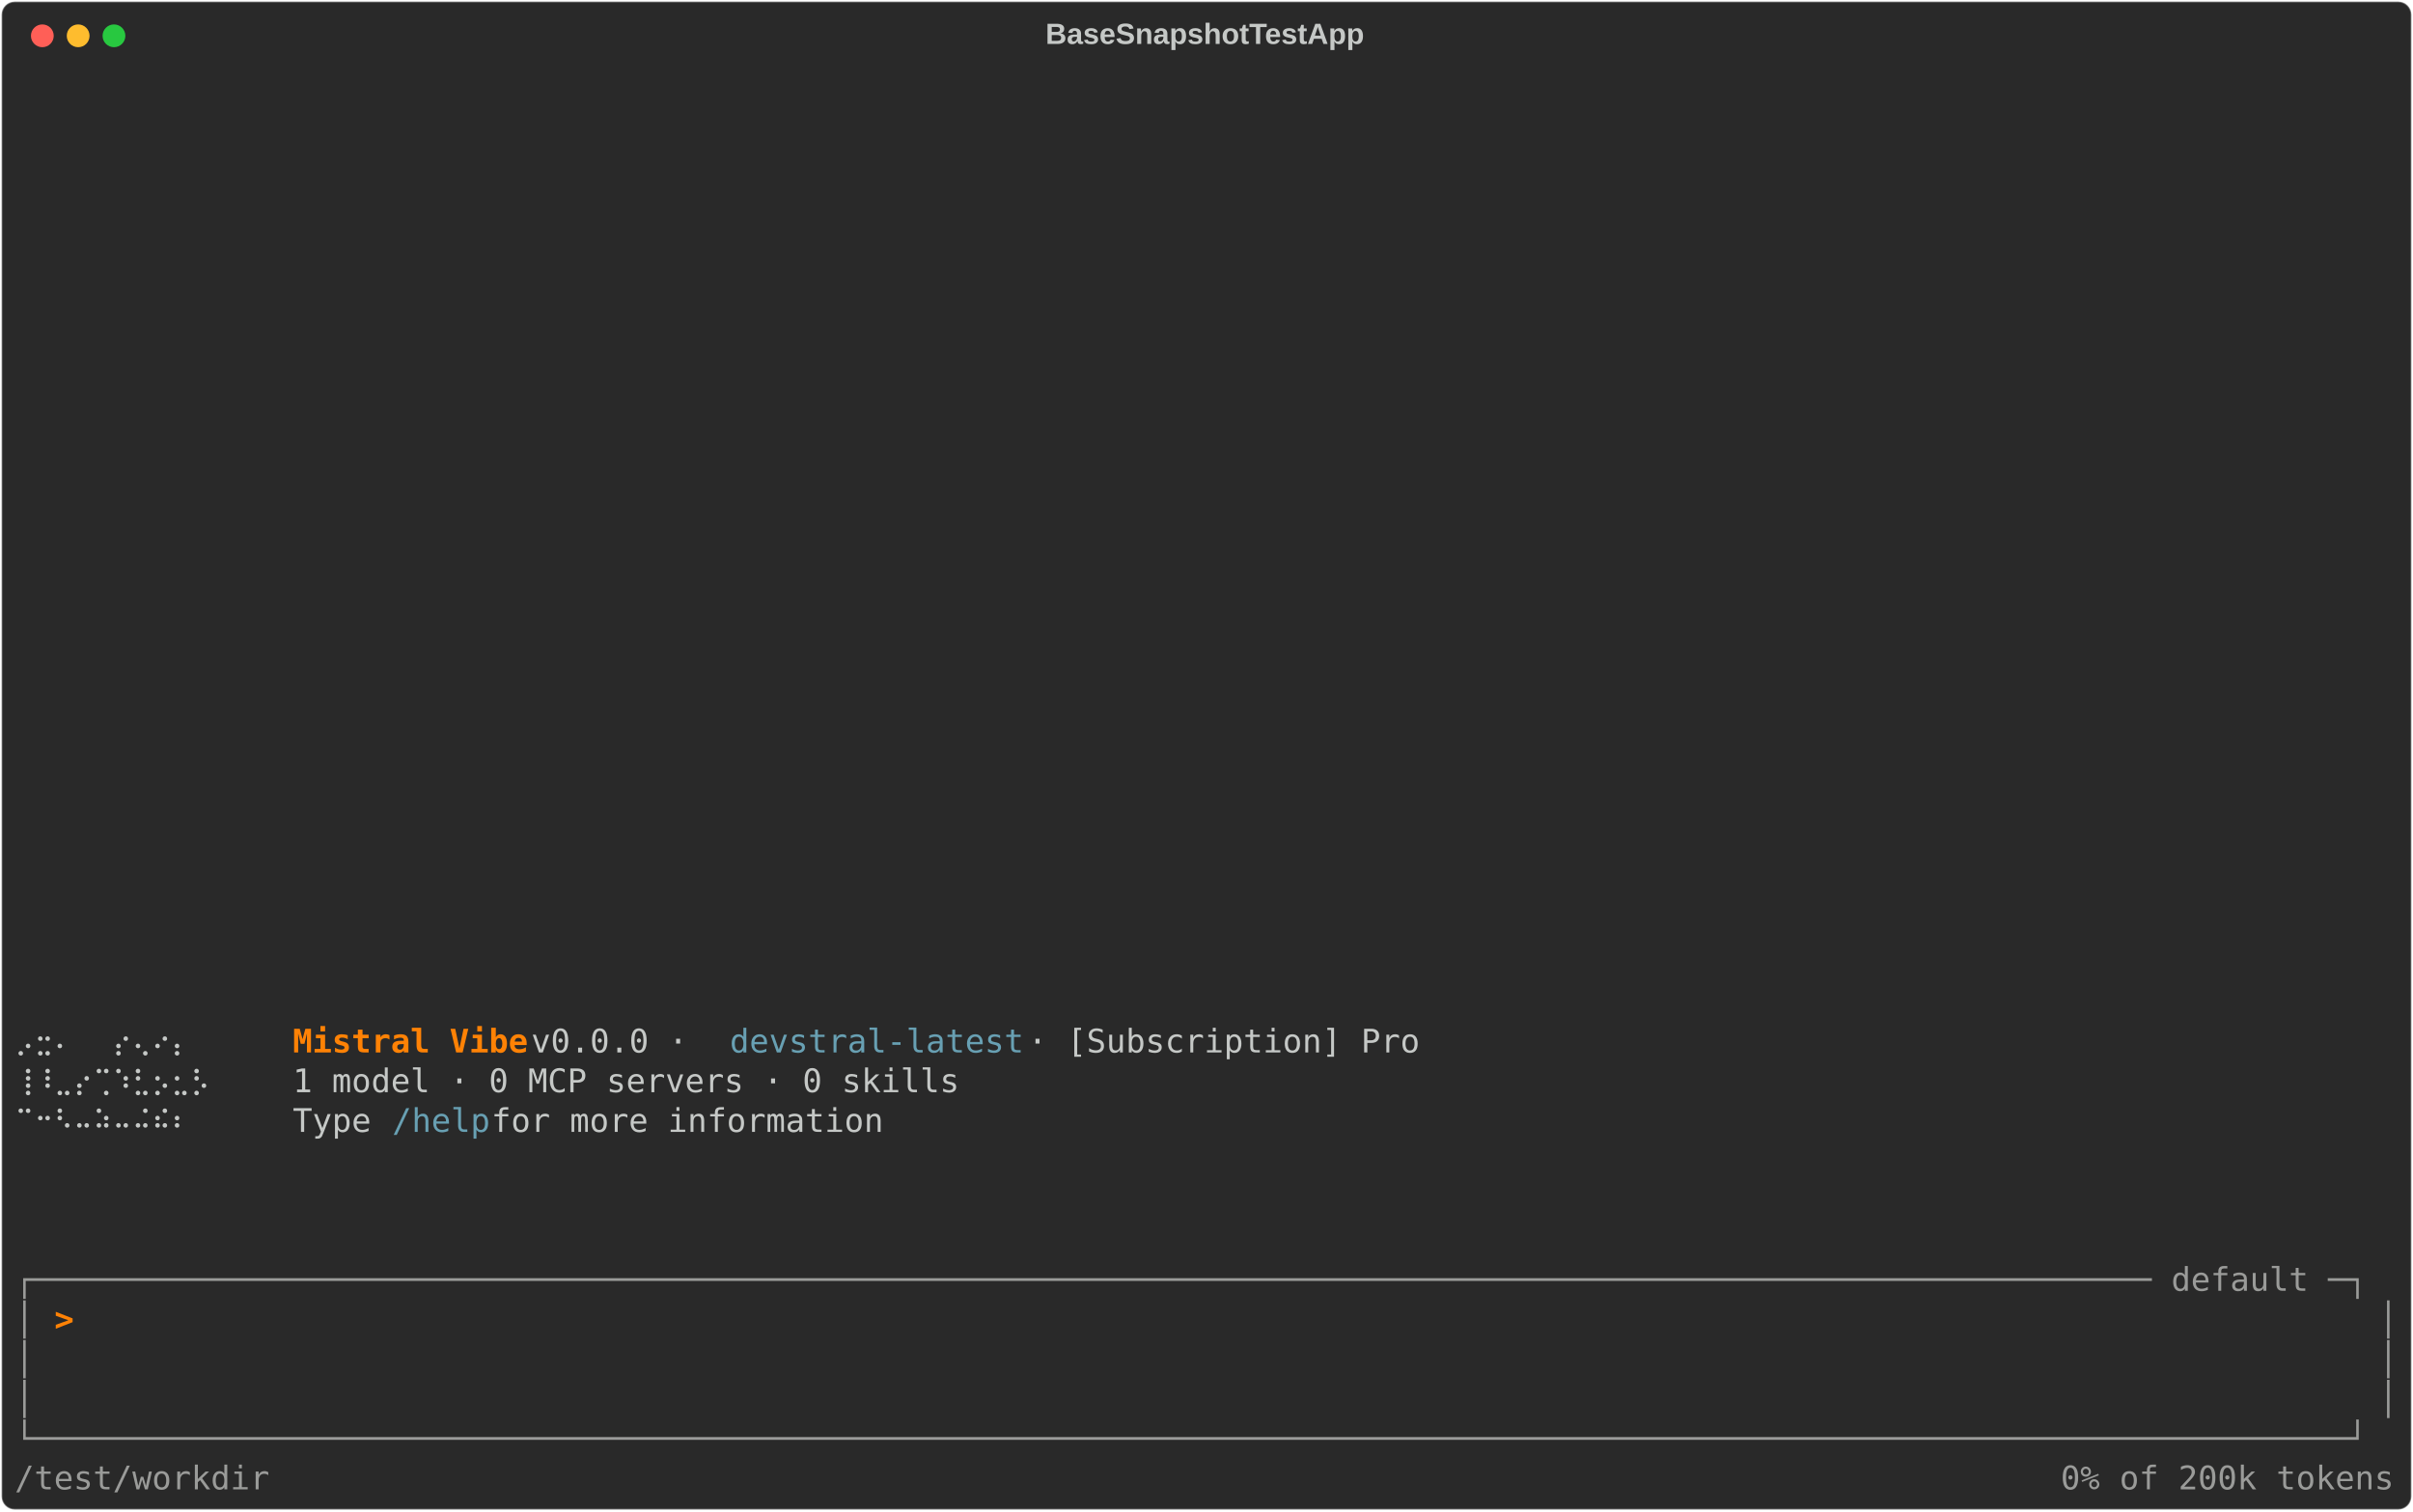
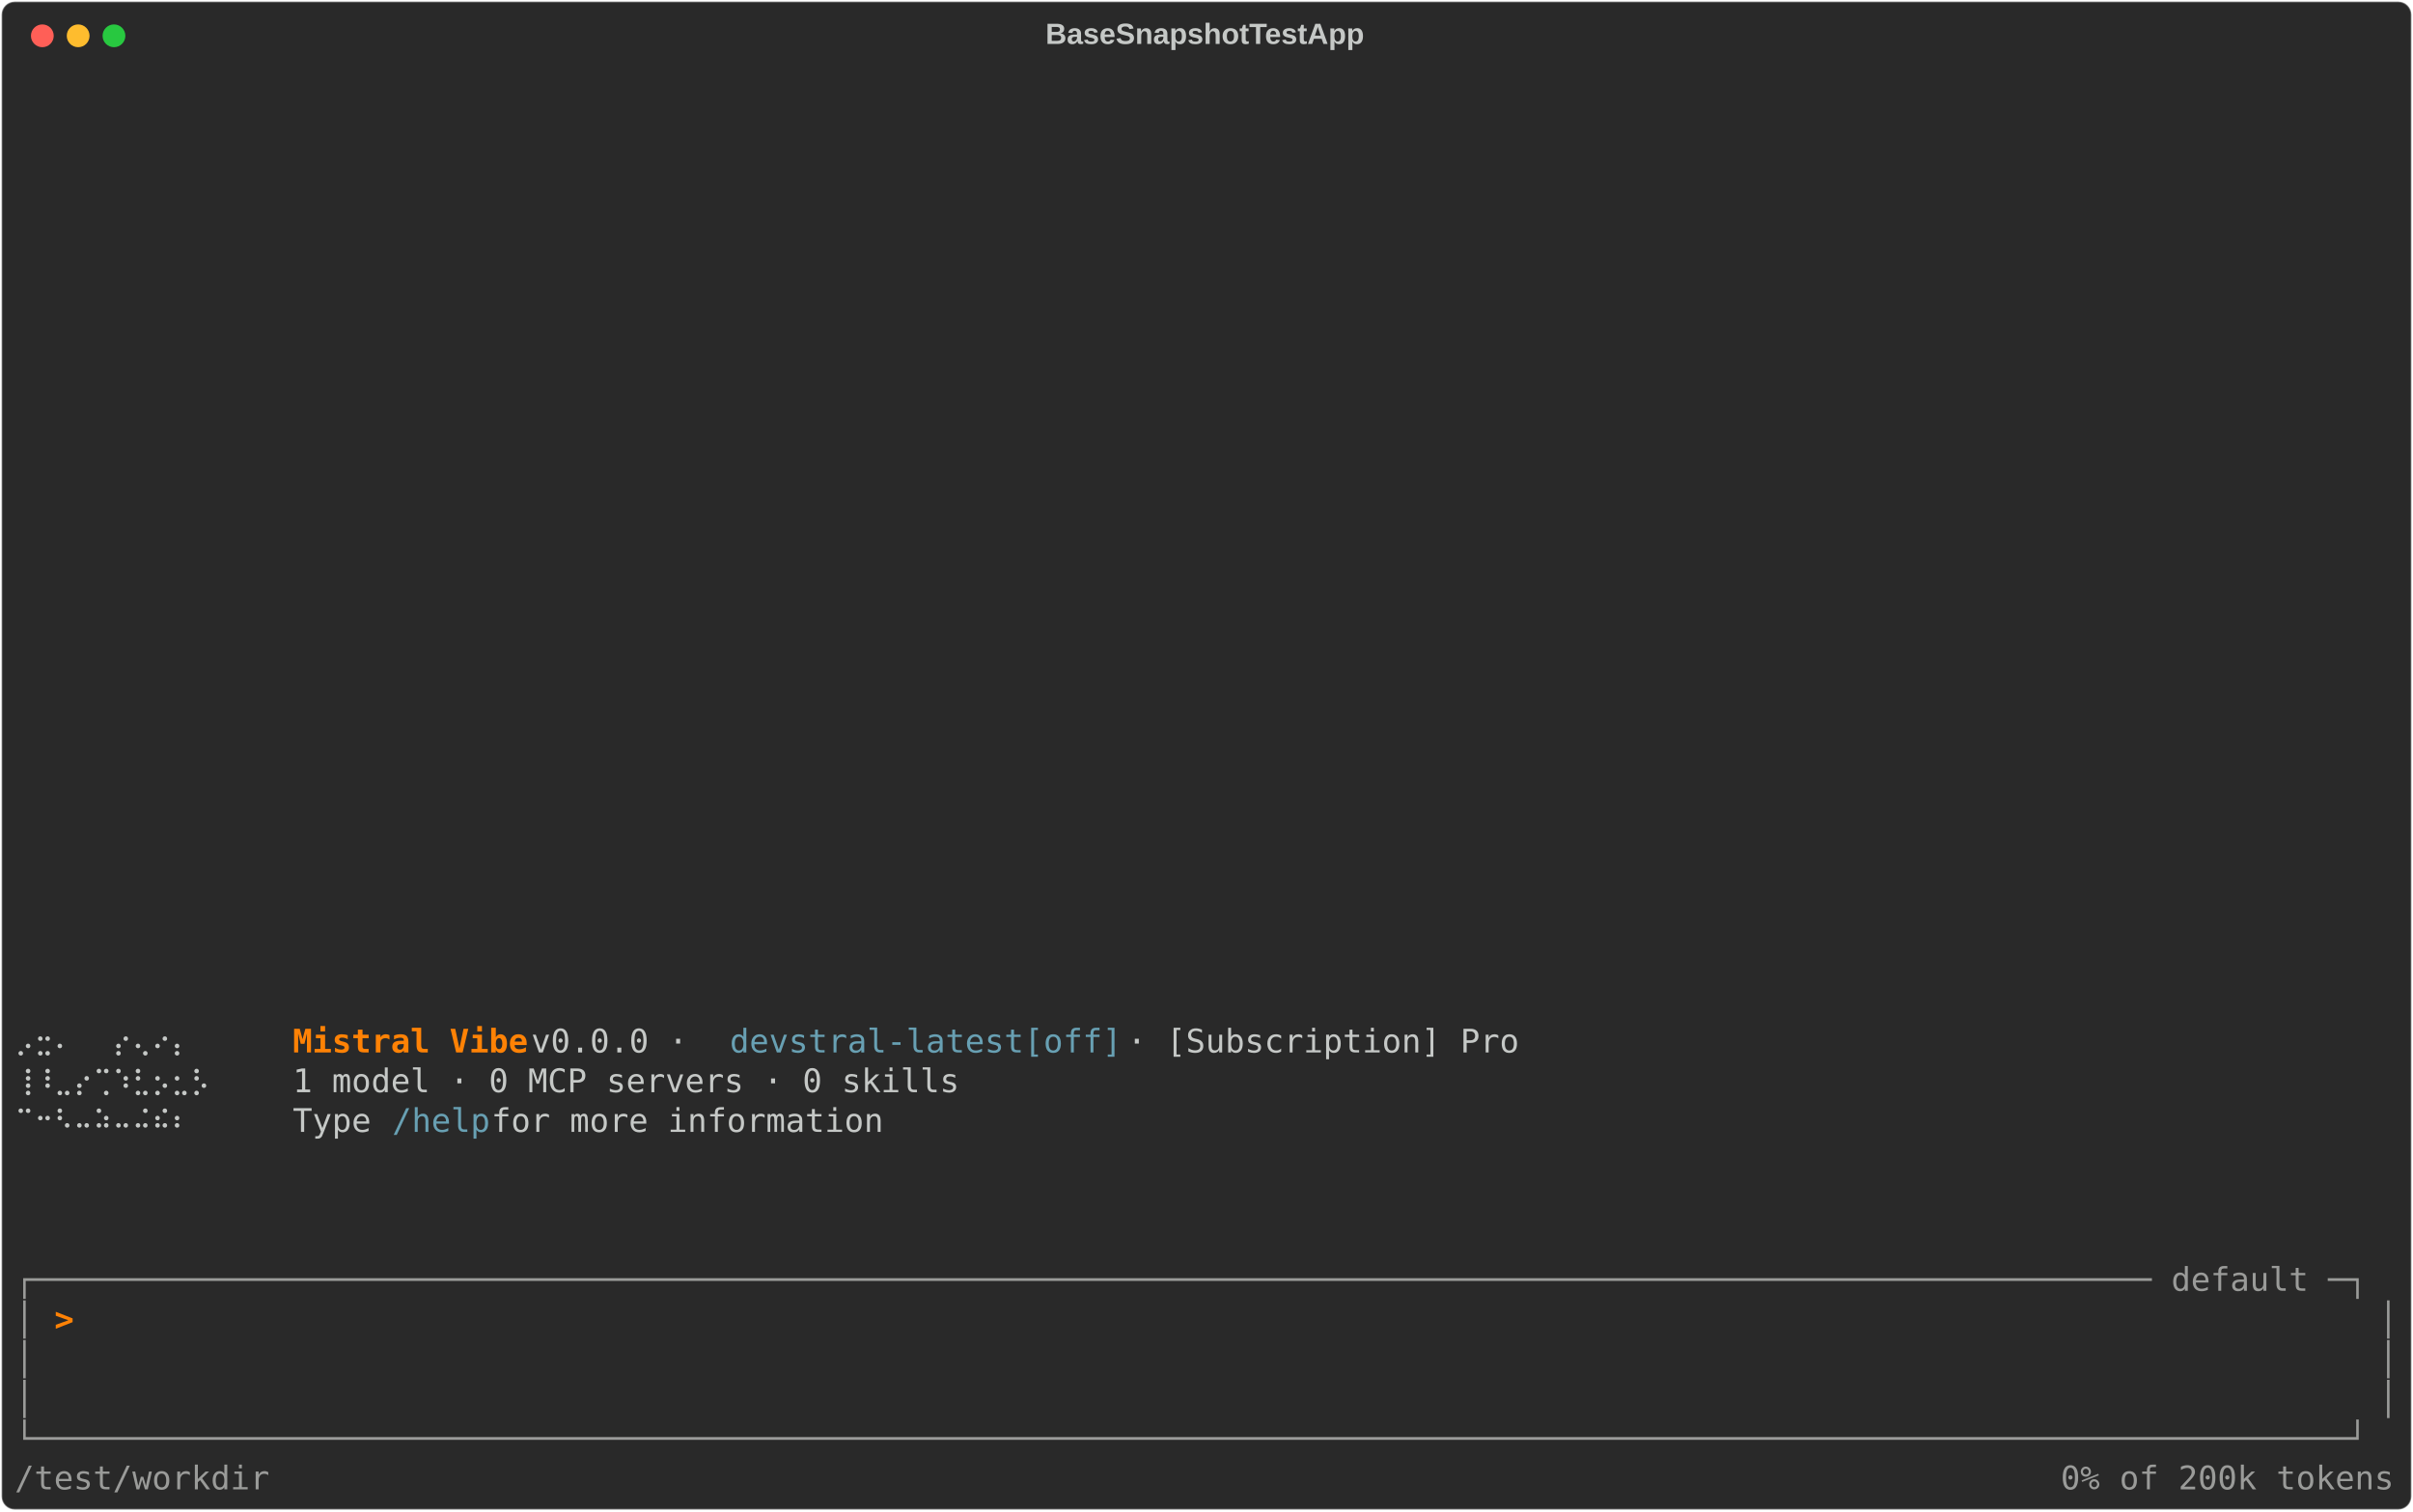
<svg xmlns="http://www.w3.org/2000/svg" class="rich-terminal" viewBox="0 0 1482 928.4">
  <style>

    @font-face {
        font-family: "Fira Code";
        src: local("FiraCode-Regular"),
                url("https://cdnjs.cloudflare.com/ajax/libs/firacode/6.2.0/woff2/FiraCode-Regular.woff2") format("woff2"),
                url("https://cdnjs.cloudflare.com/ajax/libs/firacode/6.2.0/woff/FiraCode-Regular.woff") format("woff");
        font-style: normal;
        font-weight: 400;
    }
    @font-face {
        font-family: "Fira Code";
        src: local("FiraCode-Bold"),
                url("https://cdnjs.cloudflare.com/ajax/libs/firacode/6.2.0/woff2/FiraCode-Bold.woff2") format("woff2"),
                url("https://cdnjs.cloudflare.com/ajax/libs/firacode/6.2.0/woff/FiraCode-Bold.woff") format("woff");
        font-style: bold;
        font-weight: 700;
    }

    .terminal-matrix {
        font-family: Fira Code, monospace;
        font-size: 20px;
        line-height: 24.4px;
        font-variant-east-asian: full-width;
    }

    .terminal-title {
        font-size: 18px;
        font-weight: bold;
        font-family: arial;
    }

    .terminal-r1 { fill: #c5c8c6 }
.terminal-r2 { fill: #ff8205;font-weight: bold }
.terminal-r3 { fill: #68a0b3 }
.terminal-r4 { fill: #9a9b99 }
    </style>
  <defs>
    <clipPath id="terminal-clip-terminal">
      <rect x="0" y="0" width="1463.0" height="877.4" />
    </clipPath>
    <clipPath id="terminal-line-0">
      <rect x="0" y="1.5" width="1464" height="24.65" />
    </clipPath>
    <clipPath id="terminal-line-1">
      <rect x="0" y="25.9" width="1464" height="24.65" />
    </clipPath>
    <clipPath id="terminal-line-2">
      <rect x="0" y="50.3" width="1464" height="24.65" />
    </clipPath>
    <clipPath id="terminal-line-3">
      <rect x="0" y="74.7" width="1464" height="24.65" />
    </clipPath>
    <clipPath id="terminal-line-4">
      <rect x="0" y="99.1" width="1464" height="24.65" />
    </clipPath>
    <clipPath id="terminal-line-5">
      <rect x="0" y="123.5" width="1464" height="24.65" />
    </clipPath>
    <clipPath id="terminal-line-6">
      <rect x="0" y="147.9" width="1464" height="24.65" />
    </clipPath>
    <clipPath id="terminal-line-7">
      <rect x="0" y="172.3" width="1464" height="24.65" />
    </clipPath>
    <clipPath id="terminal-line-8">
      <rect x="0" y="196.7" width="1464" height="24.65" />
    </clipPath>
    <clipPath id="terminal-line-9">
      <rect x="0" y="221.1" width="1464" height="24.65" />
    </clipPath>
    <clipPath id="terminal-line-10">
      <rect x="0" y="245.5" width="1464" height="24.65" />
    </clipPath>
    <clipPath id="terminal-line-11">
      <rect x="0" y="269.9" width="1464" height="24.65" />
    </clipPath>
    <clipPath id="terminal-line-12">
      <rect x="0" y="294.3" width="1464" height="24.65" />
    </clipPath>
    <clipPath id="terminal-line-13">
      <rect x="0" y="318.7" width="1464" height="24.65" />
    </clipPath>
    <clipPath id="terminal-line-14">
      <rect x="0" y="343.1" width="1464" height="24.65" />
    </clipPath>
    <clipPath id="terminal-line-15">
      <rect x="0" y="367.5" width="1464" height="24.65" />
    </clipPath>
    <clipPath id="terminal-line-16">
      <rect x="0" y="391.9" width="1464" height="24.65" />
    </clipPath>
    <clipPath id="terminal-line-17">
      <rect x="0" y="416.3" width="1464" height="24.65" />
    </clipPath>
    <clipPath id="terminal-line-18">
      <rect x="0" y="440.7" width="1464" height="24.65" />
    </clipPath>
    <clipPath id="terminal-line-19">
      <rect x="0" y="465.1" width="1464" height="24.65" />
    </clipPath>
    <clipPath id="terminal-line-20">
      <rect x="0" y="489.5" width="1464" height="24.65" />
    </clipPath>
    <clipPath id="terminal-line-21">
      <rect x="0" y="513.9" width="1464" height="24.65" />
    </clipPath>
    <clipPath id="terminal-line-22">
      <rect x="0" y="538.3" width="1464" height="24.65" />
    </clipPath>
    <clipPath id="terminal-line-23">
      <rect x="0" y="562.7" width="1464" height="24.65" />
    </clipPath>
    <clipPath id="terminal-line-24">
      <rect x="0" y="587.1" width="1464" height="24.65" />
    </clipPath>
    <clipPath id="terminal-line-25">
      <rect x="0" y="611.5" width="1464" height="24.65" />
    </clipPath>
    <clipPath id="terminal-line-26">
      <rect x="0" y="635.9" width="1464" height="24.65" />
    </clipPath>
    <clipPath id="terminal-line-27">
      <rect x="0" y="660.3" width="1464" height="24.65" />
    </clipPath>
    <clipPath id="terminal-line-28">
      <rect x="0" y="684.7" width="1464" height="24.65" />
    </clipPath>
    <clipPath id="terminal-line-29">
      <rect x="0" y="709.1" width="1464" height="24.65" />
    </clipPath>
    <clipPath id="terminal-line-30">
      <rect x="0" y="733.5" width="1464" height="24.65" />
    </clipPath>
    <clipPath id="terminal-line-31">
      <rect x="0" y="757.9" width="1464" height="24.65" />
    </clipPath>
    <clipPath id="terminal-line-32">
      <rect x="0" y="782.3" width="1464" height="24.65" />
    </clipPath>
    <clipPath id="terminal-line-33">
      <rect x="0" y="806.7" width="1464" height="24.65" />
    </clipPath>
    <clipPath id="terminal-line-34">
      <rect x="0" y="831.1" width="1464" height="24.65" />
    </clipPath>
  </defs>
  <rect fill="#292929" stroke="rgba(255,255,255,0.35)" stroke-width="1" x="1" y="1" width="1480" height="926.4" rx="8" />
  <text class="terminal-title" fill="#c5c8c6" text-anchor="middle" x="740" y="27">BaseSnapshotTestApp</text>
  <g transform="translate(26,22)">
    <circle cx="0" cy="0" r="7" fill="#ff5f57" />
    <circle cx="22" cy="0" r="7" fill="#febc2e" />
    <circle cx="44" cy="0" r="7" fill="#28c840" />
  </g>
  <g transform="translate(9, 41)" clip-path="url(#terminal-clip-terminal)">
    <g class="terminal-matrix">
      <text class="terminal-r1" x="1464" y="20" textLength="12.2" clip-path="url(#terminal-line-0)">
</text>
      <text class="terminal-r1" x="1464" y="44.4" textLength="12.2" clip-path="url(#terminal-line-1)">
</text>
      <text class="terminal-r1" x="1464" y="68.8" textLength="12.2" clip-path="url(#terminal-line-2)">
</text>
      <text class="terminal-r1" x="1464" y="93.2" textLength="12.2" clip-path="url(#terminal-line-3)">
</text>
      <text class="terminal-r1" x="1464" y="117.6" textLength="12.2" clip-path="url(#terminal-line-4)">
</text>
      <text class="terminal-r1" x="1464" y="142" textLength="12.2" clip-path="url(#terminal-line-5)">
</text>
      <text class="terminal-r1" x="1464" y="166.4" textLength="12.2" clip-path="url(#terminal-line-6)">
</text>
      <text class="terminal-r1" x="1464" y="190.8" textLength="12.2" clip-path="url(#terminal-line-7)">
</text>
      <text class="terminal-r1" x="1464" y="215.2" textLength="12.2" clip-path="url(#terminal-line-8)">
</text>
      <text class="terminal-r1" x="1464" y="239.6" textLength="12.2" clip-path="url(#terminal-line-9)">
</text>
      <text class="terminal-r1" x="1464" y="264" textLength="12.2" clip-path="url(#terminal-line-10)">
</text>
      <text class="terminal-r1" x="1464" y="288.4" textLength="12.2" clip-path="url(#terminal-line-11)">
</text>
      <text class="terminal-r1" x="1464" y="312.8" textLength="12.2" clip-path="url(#terminal-line-12)">
</text>
      <text class="terminal-r1" x="1464" y="337.2" textLength="12.2" clip-path="url(#terminal-line-13)">
</text>
      <text class="terminal-r1" x="1464" y="361.6" textLength="12.2" clip-path="url(#terminal-line-14)">
</text>
      <text class="terminal-r1" x="1464" y="386" textLength="12.2" clip-path="url(#terminal-line-15)">
</text>
      <text class="terminal-r1" x="1464" y="410.4" textLength="12.2" clip-path="url(#terminal-line-16)">
</text>
      <text class="terminal-r1" x="1464" y="434.8" textLength="12.2" clip-path="url(#terminal-line-17)">
</text>
      <text class="terminal-r1" x="1464" y="459.2" textLength="12.2" clip-path="url(#terminal-line-18)">
</text>
      <text class="terminal-r1" x="1464" y="483.6" textLength="12.2" clip-path="url(#terminal-line-19)">
</text>
      <text class="terminal-r1" x="1464" y="508" textLength="12.2" clip-path="url(#terminal-line-20)">
</text>
      <text class="terminal-r1" x="1464" y="532.4" textLength="12.2" clip-path="url(#terminal-line-21)">
</text>
      <text class="terminal-r1" x="1464" y="556.8" textLength="12.2" clip-path="url(#terminal-line-22)">
</text>
      <text class="terminal-r1" x="1464" y="581.2" textLength="12.2" clip-path="url(#terminal-line-23)">
</text>
      <text class="terminal-r1" x="0" y="605.6" textLength="134.2" clip-path="url(#terminal-line-24)">  ⡠⣒⠄  ⡔⢄⠔⡄</text>
      <text class="terminal-r2" x="170.8" y="605.6" textLength="146.4" clip-path="url(#terminal-line-24)">Mistral Vibe</text>
      <text class="terminal-r1" x="317.2" y="605.6" textLength="122" clip-path="url(#terminal-line-24)"> v0.0.0 · </text>
-       <text class="terminal-r3" x="439.2" y="605.6" textLength="183" clip-path="url(#terminal-line-24)">devstral-latest</text>
-       <text class="terminal-r1" x="622.2" y="605.6" textLength="256.2" clip-path="url(#terminal-line-24)"> · [Subscription] Pro</text>
+       <text class="terminal-r3" x="439.2" y="605.6" textLength="244" clip-path="url(#terminal-line-24)">devstral-latest[off]</text>
+       <text class="terminal-r1" x="683.2" y="605.6" textLength="256.2" clip-path="url(#terminal-line-24)"> · [Subscription] Pro</text>
      <text class="terminal-r1" x="1464" y="605.6" textLength="12.2" clip-path="url(#terminal-line-24)">
</text>
      <text class="terminal-r1" x="0" y="630" textLength="134.2" clip-path="url(#terminal-line-25)"> ⢸⠸⣀⡔⢉⠱⣃⡢⣂⡣</text>
      <text class="terminal-r1" x="170.8" y="630" textLength="414.8" clip-path="url(#terminal-line-25)">1 model · 0 MCP servers · 0 skills</text>
      <text class="terminal-r1" x="1464" y="630" textLength="12.2" clip-path="url(#terminal-line-25)">
</text>
      <text class="terminal-r1" x="0" y="654.4" textLength="134.2" clip-path="url(#terminal-line-26)">  ⠉⠒⠣⠤⠵⠤⠬⠮⠆</text>
      <text class="terminal-r1" x="170.8" y="654.4" textLength="61" clip-path="url(#terminal-line-26)">Type </text>
      <text class="terminal-r3" x="231.8" y="654.4" textLength="61" clip-path="url(#terminal-line-26)">/help</text>
      <text class="terminal-r1" x="292.8" y="654.4" textLength="256.2" clip-path="url(#terminal-line-26)"> for more information</text>
      <text class="terminal-r1" x="1464" y="654.4" textLength="12.2" clip-path="url(#terminal-line-26)">
</text>
      <text class="terminal-r1" x="1464" y="678.8" textLength="12.2" clip-path="url(#terminal-line-27)">
</text>
      <text class="terminal-r1" x="1464" y="703.2" textLength="12.2" clip-path="url(#terminal-line-28)">
</text>
      <text class="terminal-r1" x="1464" y="727.6" textLength="12.2" clip-path="url(#terminal-line-29)">
</text>
      <text class="terminal-r4" x="0" y="752" textLength="1464" clip-path="url(#terminal-line-30)">┌──────────────────────────────────────────────────────────────────────────────────────────────────────────── default ─┐</text>
      <text class="terminal-r1" x="1464" y="752" textLength="12.2" clip-path="url(#terminal-line-30)">
</text>
      <text class="terminal-r4" x="0" y="776.4" textLength="12.2" clip-path="url(#terminal-line-31)">│</text>
      <text class="terminal-r2" x="24.4" y="776.4" textLength="12.2" clip-path="url(#terminal-line-31)">&gt;</text>
      <text class="terminal-r4" x="1451.8" y="776.4" textLength="12.2" clip-path="url(#terminal-line-31)">│</text>
      <text class="terminal-r1" x="1464" y="776.4" textLength="12.2" clip-path="url(#terminal-line-31)">
</text>
      <text class="terminal-r4" x="0" y="800.8" textLength="12.2" clip-path="url(#terminal-line-32)">│</text>
      <text class="terminal-r4" x="1451.8" y="800.8" textLength="12.2" clip-path="url(#terminal-line-32)">│</text>
      <text class="terminal-r1" x="1464" y="800.8" textLength="12.2" clip-path="url(#terminal-line-32)">
</text>
      <text class="terminal-r4" x="0" y="825.2" textLength="12.2" clip-path="url(#terminal-line-33)">│</text>
      <text class="terminal-r4" x="1451.8" y="825.2" textLength="12.2" clip-path="url(#terminal-line-33)">│</text>
      <text class="terminal-r1" x="1464" y="825.2" textLength="12.2" clip-path="url(#terminal-line-33)">
</text>
      <text class="terminal-r4" x="0" y="849.6" textLength="1464" clip-path="url(#terminal-line-34)">└──────────────────────────────────────────────────────────────────────────────────────────────────────────────────────┘</text>
      <text class="terminal-r1" x="1464" y="849.6" textLength="12.2" clip-path="url(#terminal-line-34)">
</text>
      <text class="terminal-r4" x="0" y="874" textLength="158.6" clip-path="url(#terminal-line-35)">/test/workdir</text>
      <text class="terminal-r4" x="1256.6" y="874" textLength="207.4" clip-path="url(#terminal-line-35)">0% of 200k tokens</text>
    </g>
  </g>
</svg>
